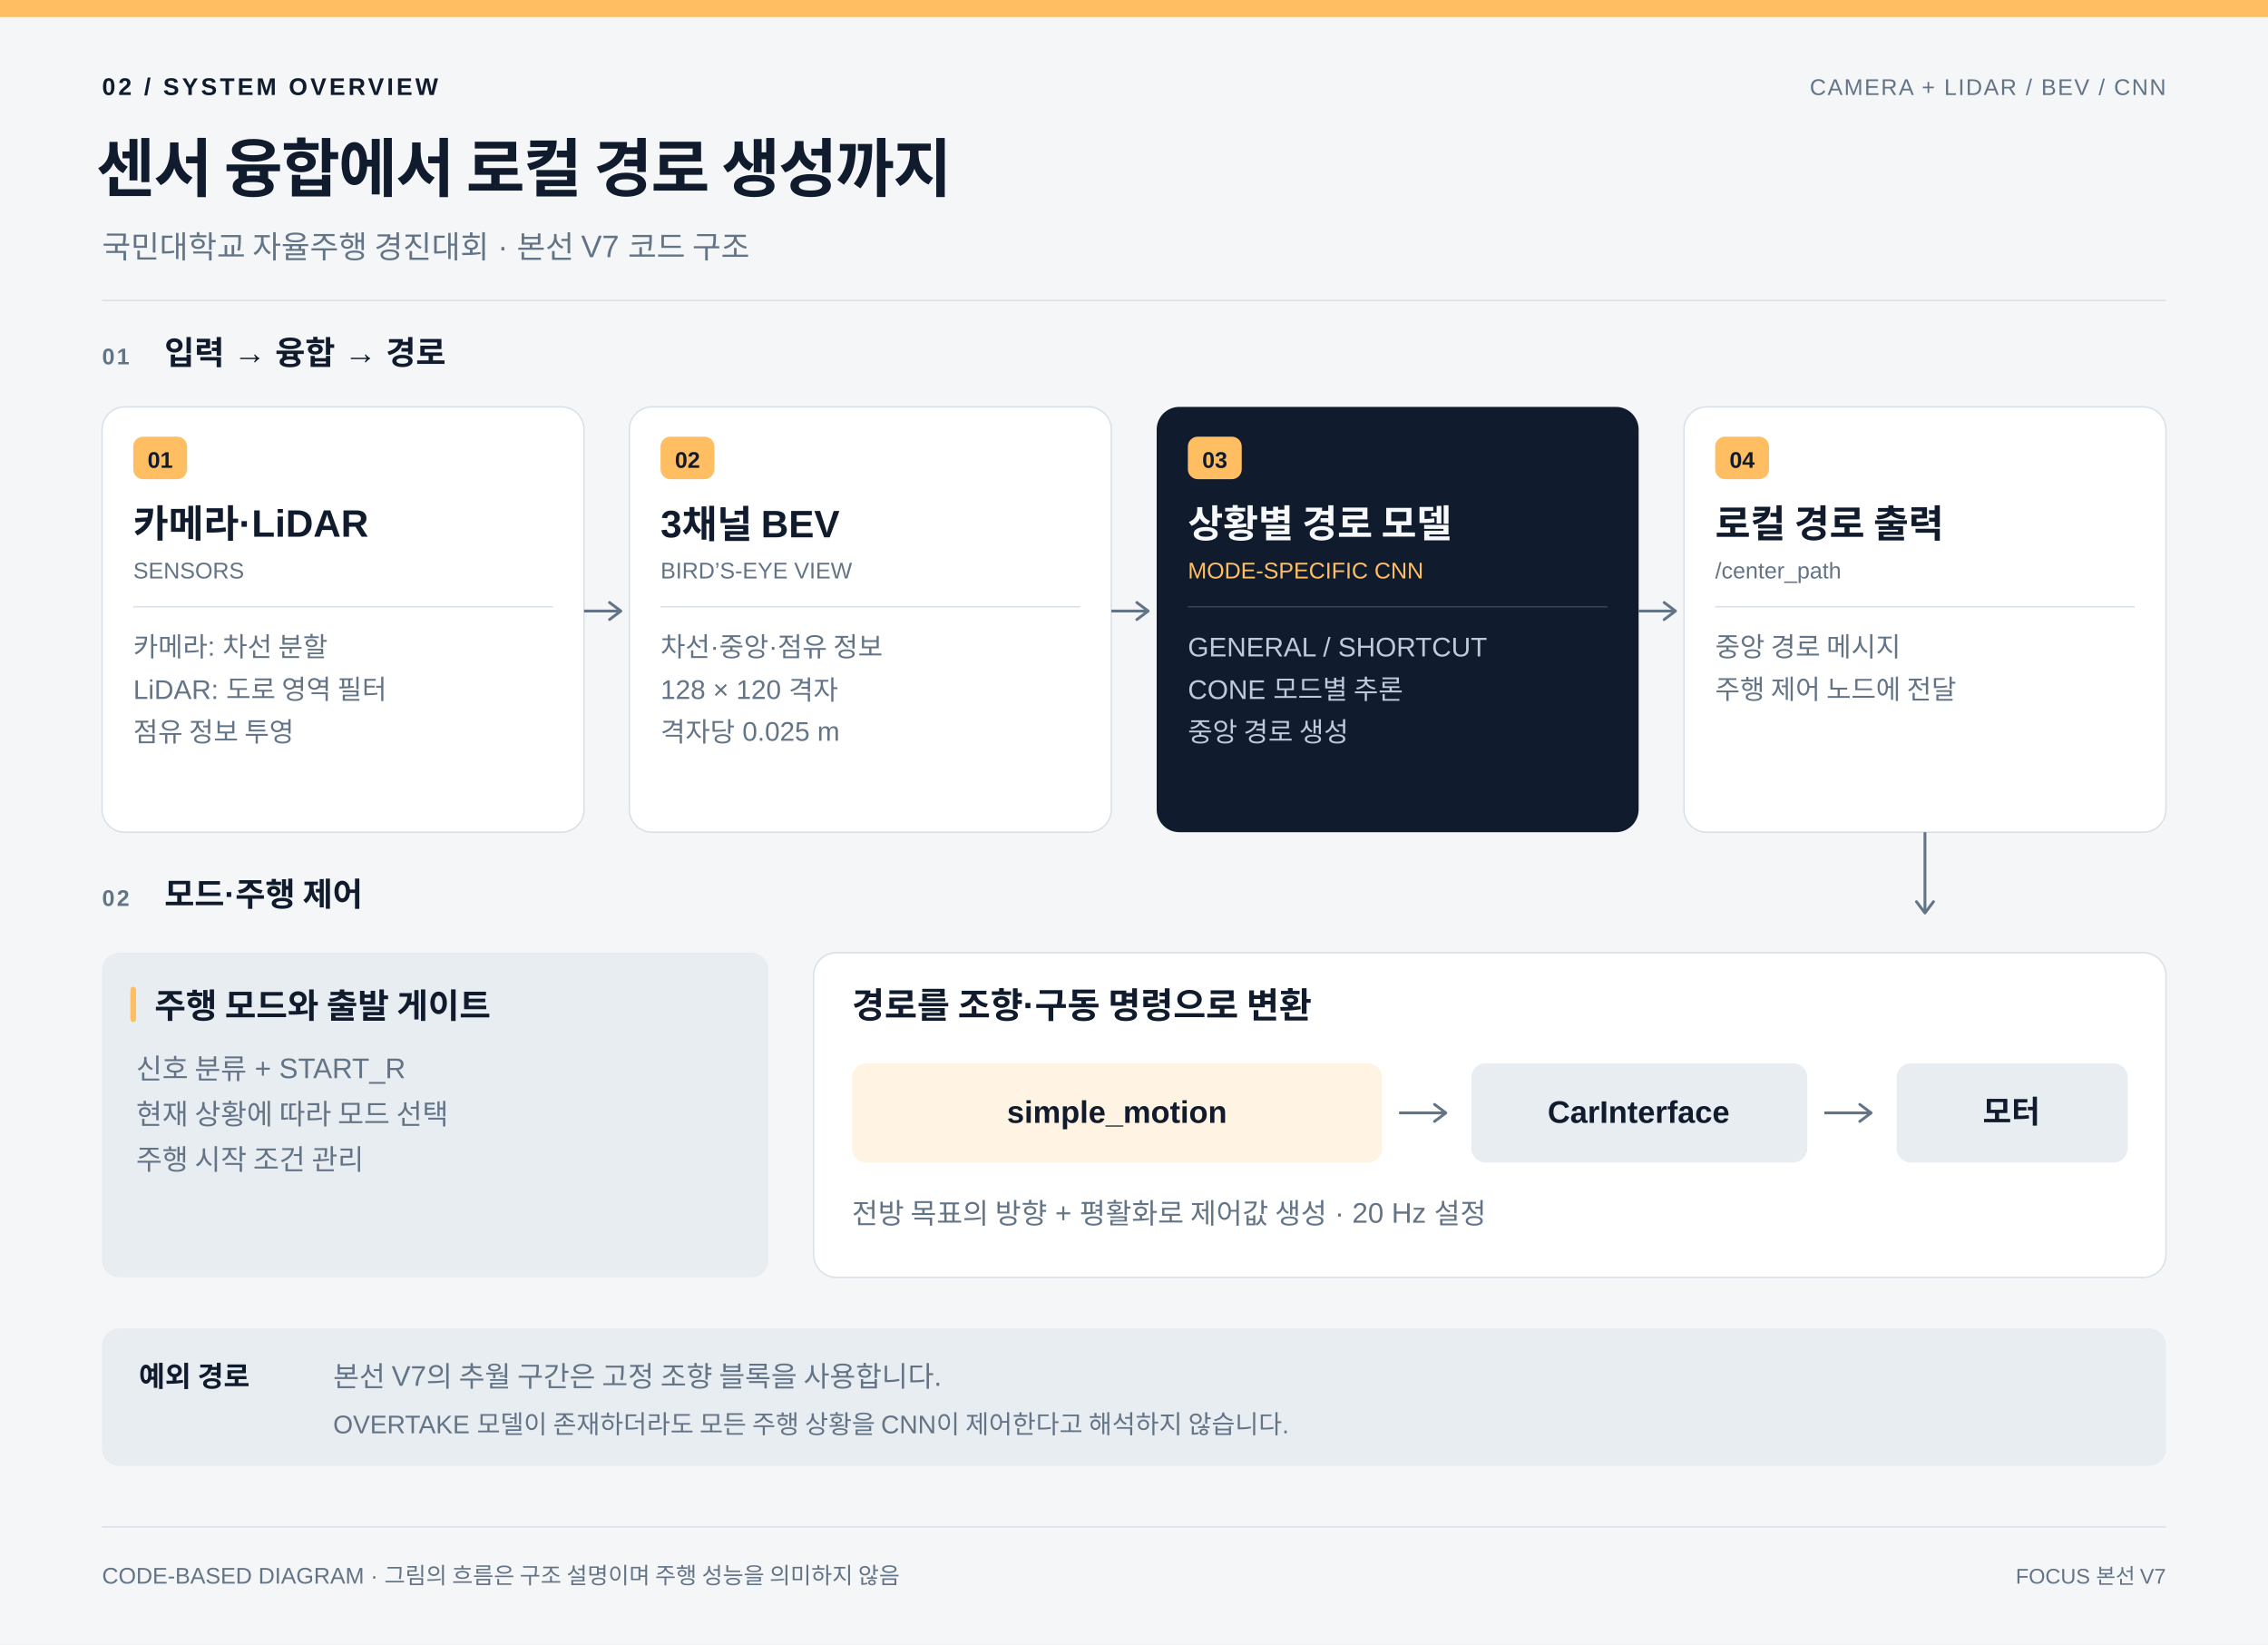
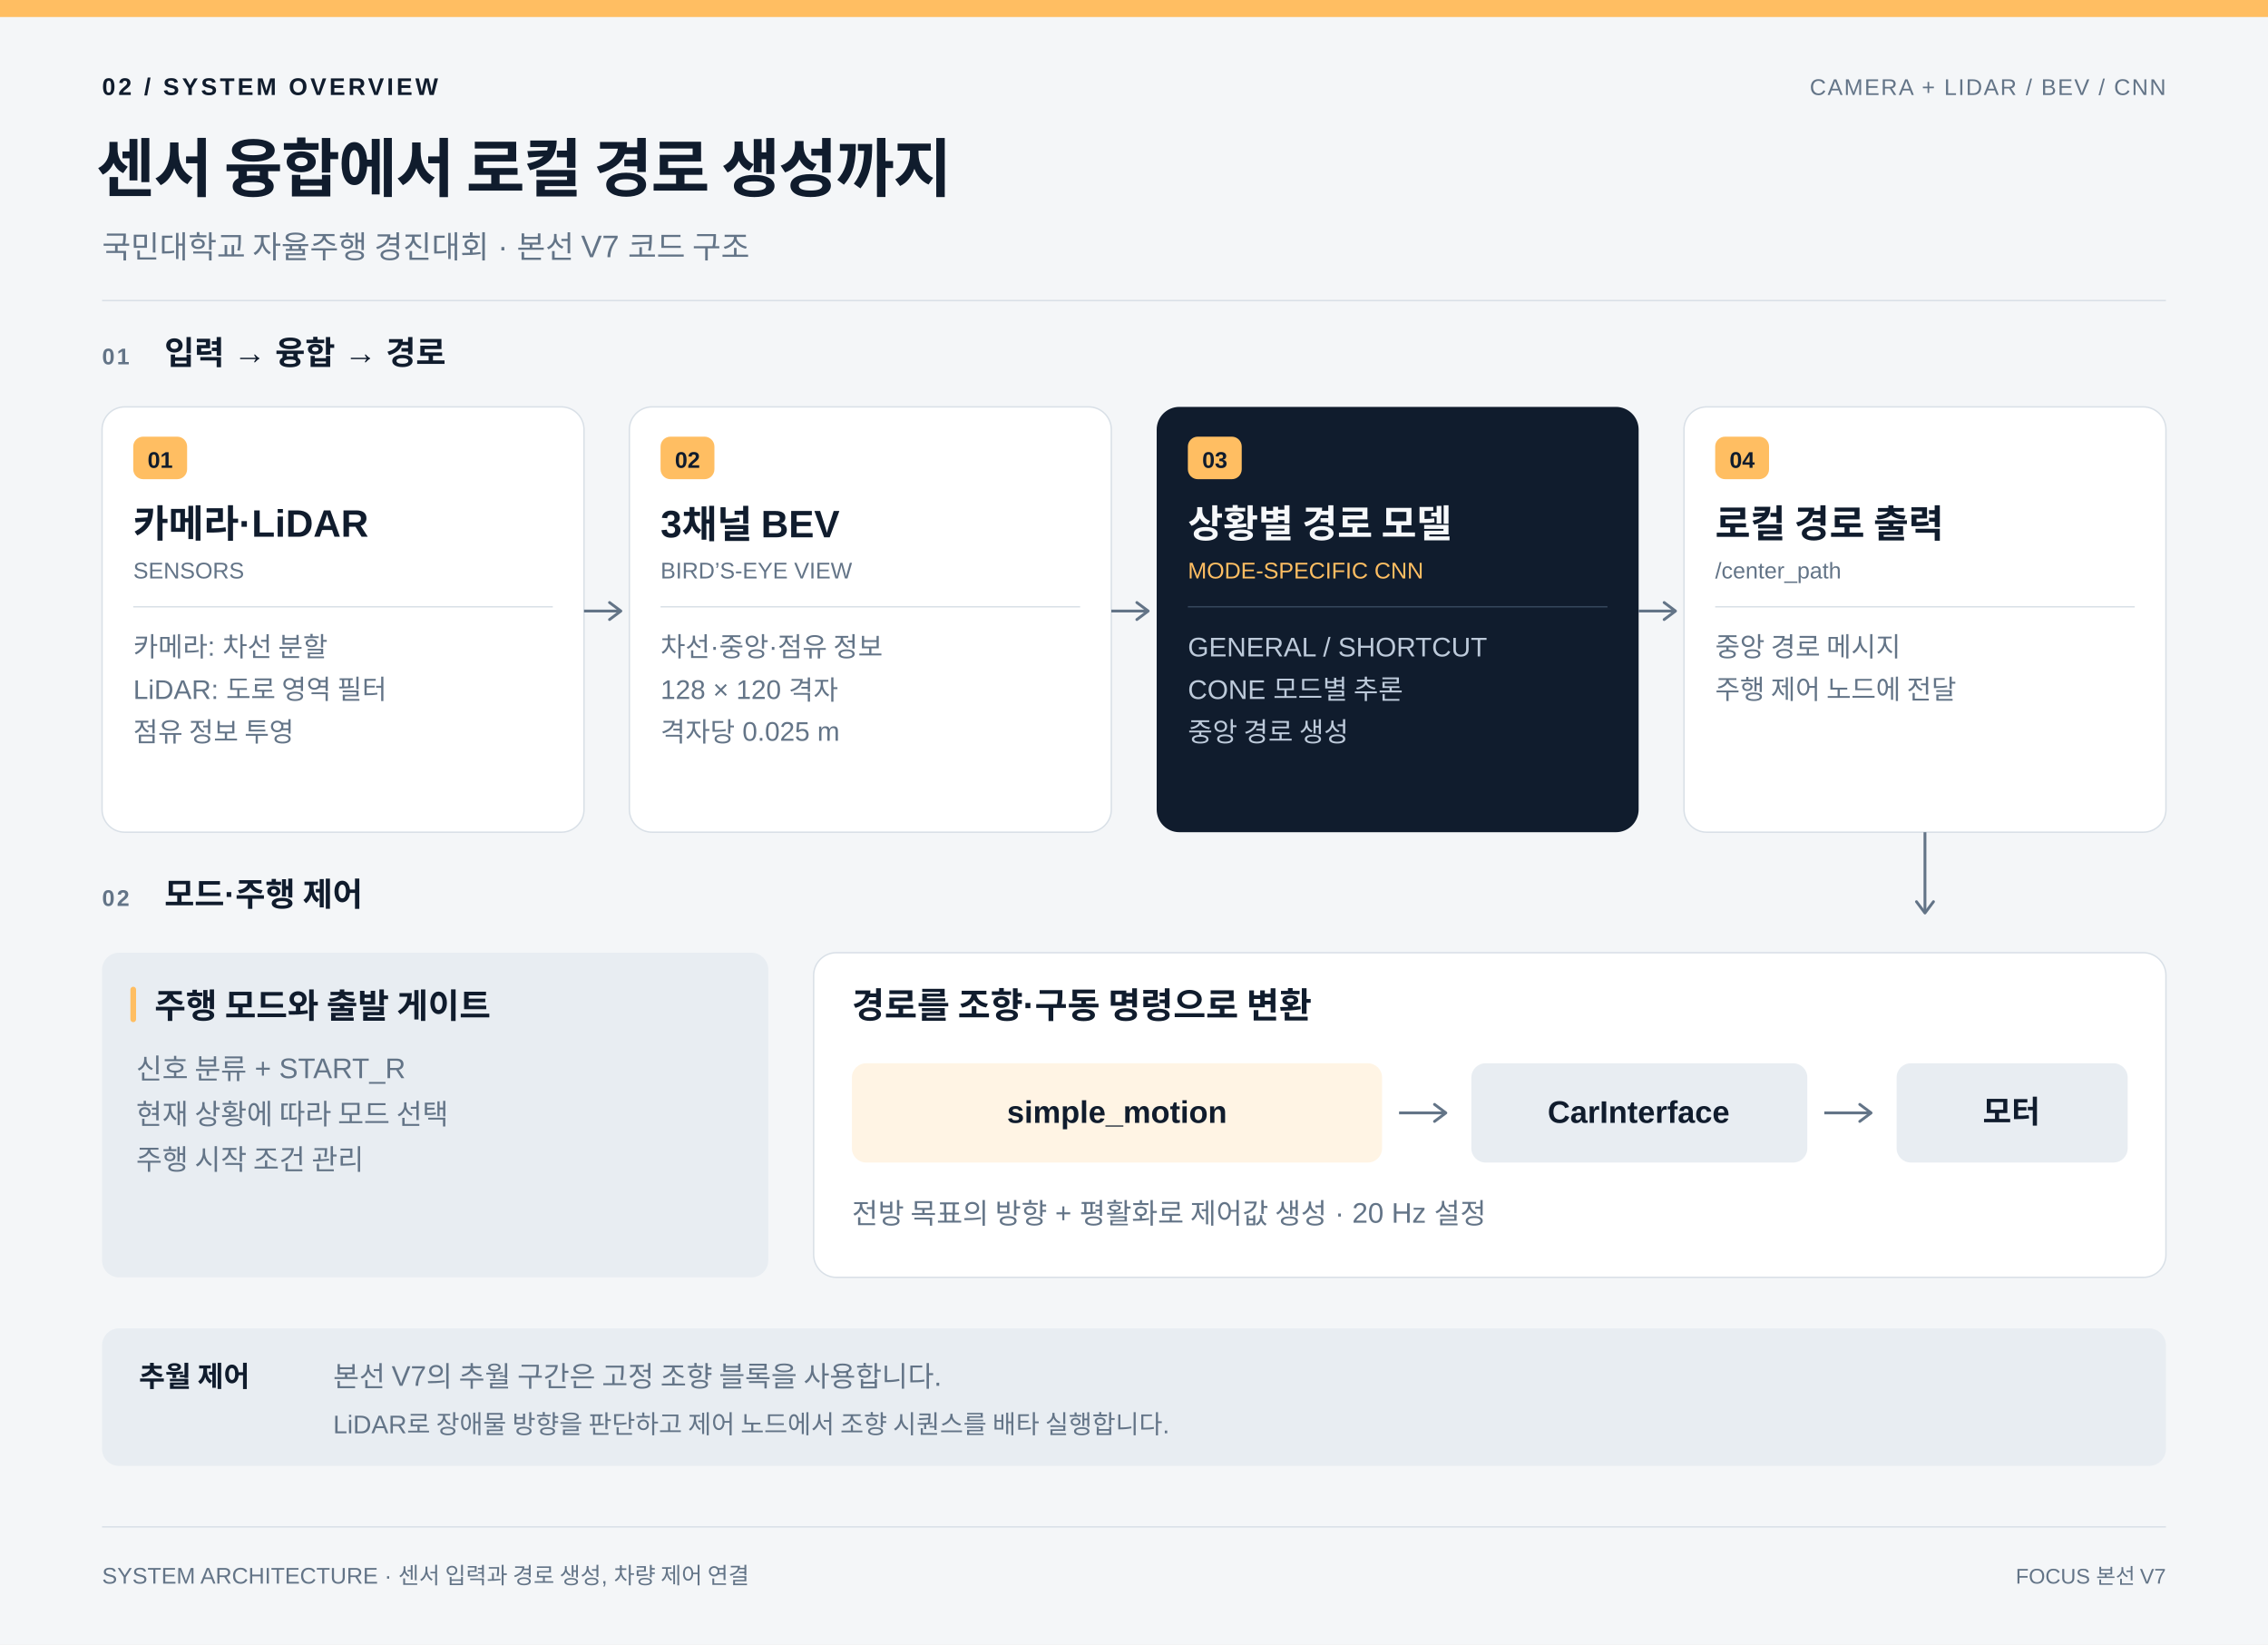
<svg xmlns="http://www.w3.org/2000/svg" width="1600" height="1160" viewBox="0 0 1600 1160" role="img" aria-labelledby="title desc">
  <rect x="0" y="0" width="1600" height="1160" rx="0" fill="#F4F6F8" opacity="1" />
  <rect x="0" y="0" width="1600" height="12" rx="0" fill="#FFBE62" opacity="1" />
  <text x="72" y="67" font-family="'Malgun Gothic','Segoe UI',Arial,sans-serif" font-size="17" fill="#101C2D" font-weight="700" letter-spacing="2" text-anchor="start">02  /  SYSTEM OVERVIEW</text>
  <text x="1528" y="67" font-family="'Malgun Gothic','Segoe UI',Arial,sans-serif" font-size="16" fill="#637487" font-weight="500" letter-spacing="1" text-anchor="end">CAMERA + LIDAR / BEV / CNN</text>
  <text x="68" y="135" font-family="'Malgun Gothic','Segoe UI',Arial,sans-serif" font-size="45" fill="#101C2D" font-weight="700" letter-spacing="-1" text-anchor="start">센서 융합에서 로컬 경로 생성까지</text>
  <text x="72" y="182" font-family="'Malgun Gothic','Segoe UI',Arial,sans-serif" font-size="22" fill="#637487" font-weight="400" letter-spacing="0" text-anchor="start">국민대학교 자율주행 경진대회 · 본선 V7 코드 구조</text>
  <line x1="72" y1="212" x2="1528" y2="212" stroke="#D9E0E7" stroke-width="1" opacity="1" />
  <text x="72" y="257" font-family="'Malgun Gothic','Segoe UI',Arial,sans-serif" font-size="16" fill="#637487" font-weight="700" letter-spacing="1.5" text-anchor="start">01</text>
  <text x="116" y="257" font-family="'Malgun Gothic','Segoe UI',Arial,sans-serif" font-size="23" fill="#101C2D" font-weight="700" letter-spacing="0" text-anchor="start">입력 → 융합 → 경로</text>
  <rect x="72" y="287" width="340" height="300" rx="16" fill="#FFFFFF" opacity="1" stroke="#D9E0E7" stroke-width="1" />
  <rect x="94" y="308" width="38" height="30" rx="7" fill="#FFBE62" opacity="1" />
  <text x="113" y="330" font-family="'Malgun Gothic','Segoe UI',Arial,sans-serif" font-size="16" fill="#101C2D" font-weight="700" letter-spacing="0" text-anchor="middle">01</text>
  <text x="94" y="379" font-family="'Malgun Gothic','Segoe UI',Arial,sans-serif" font-size="27" fill="#101C2D" font-weight="700" letter-spacing="0" text-anchor="start">카메라·LiDAR</text>
  <text x="94" y="408" font-family="'Malgun Gothic','Segoe UI',Arial,sans-serif" font-size="16" fill="#637487" font-weight="500" letter-spacing="0" text-anchor="start">SENSORS</text>
  <line x1="94" y1="428" x2="390" y2="428" stroke="#D9E0E7" stroke-width="1" opacity="1" />
  <text x="94" y="463" font-family="'Malgun Gothic','Segoe UI',Arial,sans-serif" font-size="19" fill="#637487" font-weight="400" letter-spacing="0" text-anchor="start">카메라: 차선 분할</text>
  <text x="94" y="493" font-family="'Malgun Gothic','Segoe UI',Arial,sans-serif" font-size="19" fill="#637487" font-weight="400" letter-spacing="0" text-anchor="start">LiDAR: 도로 영역 필터</text>
  <text x="94" y="523" font-family="'Malgun Gothic','Segoe UI',Arial,sans-serif" font-size="19" fill="#637487" font-weight="400" letter-spacing="0" text-anchor="start">점유 정보 투영</text>
  <rect x="444" y="287" width="340" height="300" rx="16" fill="#FFFFFF" opacity="1" stroke="#D9E0E7" stroke-width="1" />
  <rect x="466" y="308" width="38" height="30" rx="7" fill="#FFBE62" opacity="1" />
  <text x="485" y="330" font-family="'Malgun Gothic','Segoe UI',Arial,sans-serif" font-size="16" fill="#101C2D" font-weight="700" letter-spacing="0" text-anchor="middle">02</text>
  <text x="466" y="379" font-family="'Malgun Gothic','Segoe UI',Arial,sans-serif" font-size="27" fill="#101C2D" font-weight="700" letter-spacing="0" text-anchor="start">3채널 BEV</text>
  <text x="466" y="408" font-family="'Malgun Gothic','Segoe UI',Arial,sans-serif" font-size="16" fill="#637487" font-weight="500" letter-spacing="0" text-anchor="start">BIRD’S-EYE VIEW</text>
  <line x1="466" y1="428" x2="762" y2="428" stroke="#D9E0E7" stroke-width="1" opacity="1" />
  <text x="466" y="463" font-family="'Malgun Gothic','Segoe UI',Arial,sans-serif" font-size="19" fill="#637487" font-weight="400" letter-spacing="0" text-anchor="start">차선·중앙·점유 정보</text>
  <text x="466" y="493" font-family="'Malgun Gothic','Segoe UI',Arial,sans-serif" font-size="19" fill="#637487" font-weight="400" letter-spacing="0" text-anchor="start">128 × 120 격자</text>
  <text x="466" y="523" font-family="'Malgun Gothic','Segoe UI',Arial,sans-serif" font-size="19" fill="#637487" font-weight="400" letter-spacing="0" text-anchor="start">격자당 0.025 m</text>
  <rect x="816" y="287" width="340" height="300" rx="16" fill="#101C2D" opacity="1" />
  <rect x="838" y="308" width="38" height="30" rx="7" fill="#FFBE62" opacity="1" />
  <text x="857" y="330" font-family="'Malgun Gothic','Segoe UI',Arial,sans-serif" font-size="16" fill="#101C2D" font-weight="700" letter-spacing="0" text-anchor="middle">03</text>
  <text x="838" y="379" font-family="'Malgun Gothic','Segoe UI',Arial,sans-serif" font-size="27" fill="#F6F8FA" font-weight="700" letter-spacing="0" text-anchor="start">상황별 경로 모델</text>
  <text x="838" y="408" font-family="'Malgun Gothic','Segoe UI',Arial,sans-serif" font-size="16" fill="#FFBE62" font-weight="500" letter-spacing="0" text-anchor="start">MODE-SPECIFIC CNN</text>
  <line x1="838" y1="428" x2="1134" y2="428" stroke="#35465B" stroke-width="1" opacity="1" />
  <text x="838" y="463" font-family="'Malgun Gothic','Segoe UI',Arial,sans-serif" font-size="19" fill="#BDCADA" font-weight="400" letter-spacing="0" text-anchor="start">GENERAL / SHORTCUT</text>
  <text x="838" y="493" font-family="'Malgun Gothic','Segoe UI',Arial,sans-serif" font-size="19" fill="#BDCADA" font-weight="400" letter-spacing="0" text-anchor="start">CONE 모드별 추론</text>
  <text x="838" y="523" font-family="'Malgun Gothic','Segoe UI',Arial,sans-serif" font-size="19" fill="#BDCADA" font-weight="400" letter-spacing="0" text-anchor="start">중앙 경로 생성</text>
  <rect x="1188" y="287" width="340" height="300" rx="16" fill="#FFFFFF" opacity="1" stroke="#D9E0E7" stroke-width="1" />
  <rect x="1210" y="308" width="38" height="30" rx="7" fill="#FFBE62" opacity="1" />
  <text x="1229" y="330" font-family="'Malgun Gothic','Segoe UI',Arial,sans-serif" font-size="16" fill="#101C2D" font-weight="700" letter-spacing="0" text-anchor="middle">04</text>
  <text x="1210" y="379" font-family="'Malgun Gothic','Segoe UI',Arial,sans-serif" font-size="27" fill="#101C2D" font-weight="700" letter-spacing="0" text-anchor="start">로컬 경로 출력</text>
  <text x="1210" y="408" font-family="'Malgun Gothic','Segoe UI',Arial,sans-serif" font-size="16" fill="#637487" font-weight="500" letter-spacing="0" text-anchor="start">/center_path</text>
  <line x1="1210" y1="428" x2="1506" y2="428" stroke="#D9E0E7" stroke-width="1" opacity="1" />
  <text x="1210" y="463" font-family="'Malgun Gothic','Segoe UI',Arial,sans-serif" font-size="19" fill="#637487" font-weight="400" letter-spacing="0" text-anchor="start">중앙 경로 메시지</text>
  <text x="1210" y="493" font-family="'Malgun Gothic','Segoe UI',Arial,sans-serif" font-size="19" fill="#637487" font-weight="400" letter-spacing="0" text-anchor="start">주행 제어 노드에 전달</text>
  <line x1="412" y1="431" x2="437" y2="431" stroke="#637487" stroke-width="2" opacity="1" />
  <path d="M 430 425 L 438 431 L 430 437" fill="none" stroke="#637487" stroke-width="2" stroke-linecap="round" stroke-linejoin="round" opacity="1" />
  <line x1="784" y1="431" x2="809" y2="431" stroke="#637487" stroke-width="2" opacity="1" />
  <path d="M 802 425 L 810 431 L 802 437" fill="none" stroke="#637487" stroke-width="2" stroke-linecap="round" stroke-linejoin="round" opacity="1" />
  <line x1="1156" y1="431" x2="1181" y2="431" stroke="#637487" stroke-width="2" opacity="1" />
  <path d="M 1174 425 L 1182 431 L 1174 437" fill="none" stroke="#637487" stroke-width="2" stroke-linecap="round" stroke-linejoin="round" opacity="1" />
  <line x1="1358" y1="587" x2="1358" y2="643" stroke="#637487" stroke-width="2" opacity="1" />
  <path d="M 1352 636 L 1358 644 L 1364 636" fill="none" stroke="#637487" stroke-width="2" stroke-linecap="round" stroke-linejoin="round" opacity="1" />
  <text x="72" y="639" font-family="'Malgun Gothic','Segoe UI',Arial,sans-serif" font-size="16" fill="#637487" font-weight="700" letter-spacing="1.5" text-anchor="start">02</text>
  <text x="116" y="639" font-family="'Malgun Gothic','Segoe UI',Arial,sans-serif" font-size="23" fill="#101C2D" font-weight="700" letter-spacing="0" text-anchor="start">모드·주행 제어</text>
  <rect x="72" y="672" width="470" height="229" rx="12" fill="#E8EDF2" opacity="1" />
  <rect x="92" y="696" width="4" height="25" rx="2" fill="#FFBE62" opacity="1" />
  <text x="109" y="718" font-family="'Malgun Gothic','Segoe UI',Arial,sans-serif" font-size="24" fill="#101C2D" font-weight="700" letter-spacing="0" text-anchor="start">주행 모드와 출발 게이트</text>
  <text x="96" y="761" font-family="'Malgun Gothic','Segoe UI',Arial,sans-serif" font-size="20" fill="#637487" font-weight="400" letter-spacing="0" text-anchor="start">신호 분류 + START_R</text>
  <text x="96" y="793" font-family="'Malgun Gothic','Segoe UI',Arial,sans-serif" font-size="20" fill="#637487" font-weight="400" letter-spacing="0" text-anchor="start">현재 상황에 따라 모드 선택</text>
  <text x="96" y="825" font-family="'Malgun Gothic','Segoe UI',Arial,sans-serif" font-size="20" fill="#637487" font-weight="400" letter-spacing="0" text-anchor="start">주행 시작 조건 관리</text>
  <rect x="574" y="672" width="954" height="229" rx="16" fill="#FFFFFF" opacity="1" stroke="#D9E0E7" stroke-width="1" />
  <text x="601" y="718" font-family="'Malgun Gothic','Segoe UI',Arial,sans-serif" font-size="25" fill="#101C2D" font-weight="700" letter-spacing="0" text-anchor="start">경로를 조향·구동 명령으로 변환</text>
  <rect x="601" y="750" width="374" height="70" rx="10" fill="#FFF4E4" opacity="1" />
  <text x="788" y="792" font-family="'Malgun Gothic','Segoe UI',Arial,sans-serif" font-size="22" fill="#101C2D" font-weight="700" letter-spacing="0" text-anchor="middle">simple_motion</text>
  <line x1="987" y1="785" x2="1019" y2="785" stroke="#637487" stroke-width="2" opacity="1" />
  <path d="M 1012 779 L 1020 785 L 1012 791" fill="none" stroke="#637487" stroke-width="2" stroke-linecap="round" stroke-linejoin="round" opacity="1" />
  <rect x="1038" y="750" width="237" height="70" rx="10" fill="#E8EDF2" opacity="1" />
  <text x="1156" y="792" font-family="'Malgun Gothic','Segoe UI',Arial,sans-serif" font-size="22" fill="#101C2D" font-weight="700" letter-spacing="0" text-anchor="middle">CarInterface</text>
  <line x1="1287" y1="785" x2="1319" y2="785" stroke="#637487" stroke-width="2" opacity="1" />
  <path d="M 1312 779 L 1320 785 L 1312 791" fill="none" stroke="#637487" stroke-width="2" stroke-linecap="round" stroke-linejoin="round" opacity="1" />
  <rect x="1338" y="750" width="163" height="70" rx="10" fill="#E8EDF2" opacity="1" />
  <text x="1419" y="792" font-family="'Malgun Gothic','Segoe UI',Arial,sans-serif" font-size="22" fill="#101C2D" font-weight="700" letter-spacing="0" text-anchor="middle">모터</text>
  <text x="601" y="863" font-family="'Malgun Gothic','Segoe UI',Arial,sans-serif" font-size="20" fill="#637487" font-weight="400" letter-spacing="0" text-anchor="start">전방 목표의 방향 + 평활화로 제어값 생성 · 20 Hz 설정</text>
  <rect x="72" y="937" width="1456" height="97" rx="12" fill="#E8EDF2" opacity="1" />
-   <text x="98" y="978" font-family="'Malgun Gothic','Segoe UI',Arial,sans-serif" font-size="20" fill="#101C2D" font-weight="700" letter-spacing="0" text-anchor="start">예외 경로</text>
+   <text x="98" y="978" font-family="'Malgun Gothic','Segoe UI',Arial,sans-serif" font-size="20" fill="#101C2D" font-weight="700" letter-spacing="0" text-anchor="start">추월 제어</text>
  <text x="235" y="978" font-family="'Malgun Gothic','Segoe UI',Arial,sans-serif" font-size="20" fill="#637487" font-weight="400" letter-spacing="0" text-anchor="start">본선 V7의 추월 구간은 고정 조향 블록을 사용합니다.</text>
-   <text x="235" y="1011" font-family="'Malgun Gothic','Segoe UI',Arial,sans-serif" font-size="18" fill="#637487" font-weight="400" letter-spacing="0" text-anchor="start">OVERTAKE 모델이 존재하더라도 모든 주행 상황을 CNN이 제어한다고 해석하지 않습니다.</text>
+   <text x="235" y="1011" font-family="'Malgun Gothic','Segoe UI',Arial,sans-serif" font-size="18" fill="#637487" font-weight="400" letter-spacing="0" text-anchor="start">LiDAR로 장애물 방향을 판단하고 제어 노드에서 조향 시퀀스를 배타 실행합니다.</text>
  <line x1="72" y1="1077" x2="1528" y2="1077" stroke="#D9E0E7" stroke-width="1" opacity="1" />
-   <text x="72" y="1117" font-family="'Malgun Gothic','Segoe UI',Arial,sans-serif" font-size="16" fill="#637487" font-weight="400" letter-spacing="0" text-anchor="start">CODE-BASED DIAGRAM  ·  그림의 흐름은 구조 설명이며 주행 성능을 의미하지 않음</text>
+   <text x="72" y="1117" font-family="'Malgun Gothic','Segoe UI',Arial,sans-serif" font-size="16" fill="#637487" font-weight="400" letter-spacing="0" text-anchor="start">SYSTEM ARCHITECTURE  ·  센서 입력과 경로 생성, 차량 제어 연결</text>
  <text x="1528" y="1117" font-family="'Malgun Gothic','Segoe UI',Arial,sans-serif" font-size="15" fill="#637487" font-weight="400" letter-spacing="0" text-anchor="end">FOCUS  본선 V7</text>
</svg>
